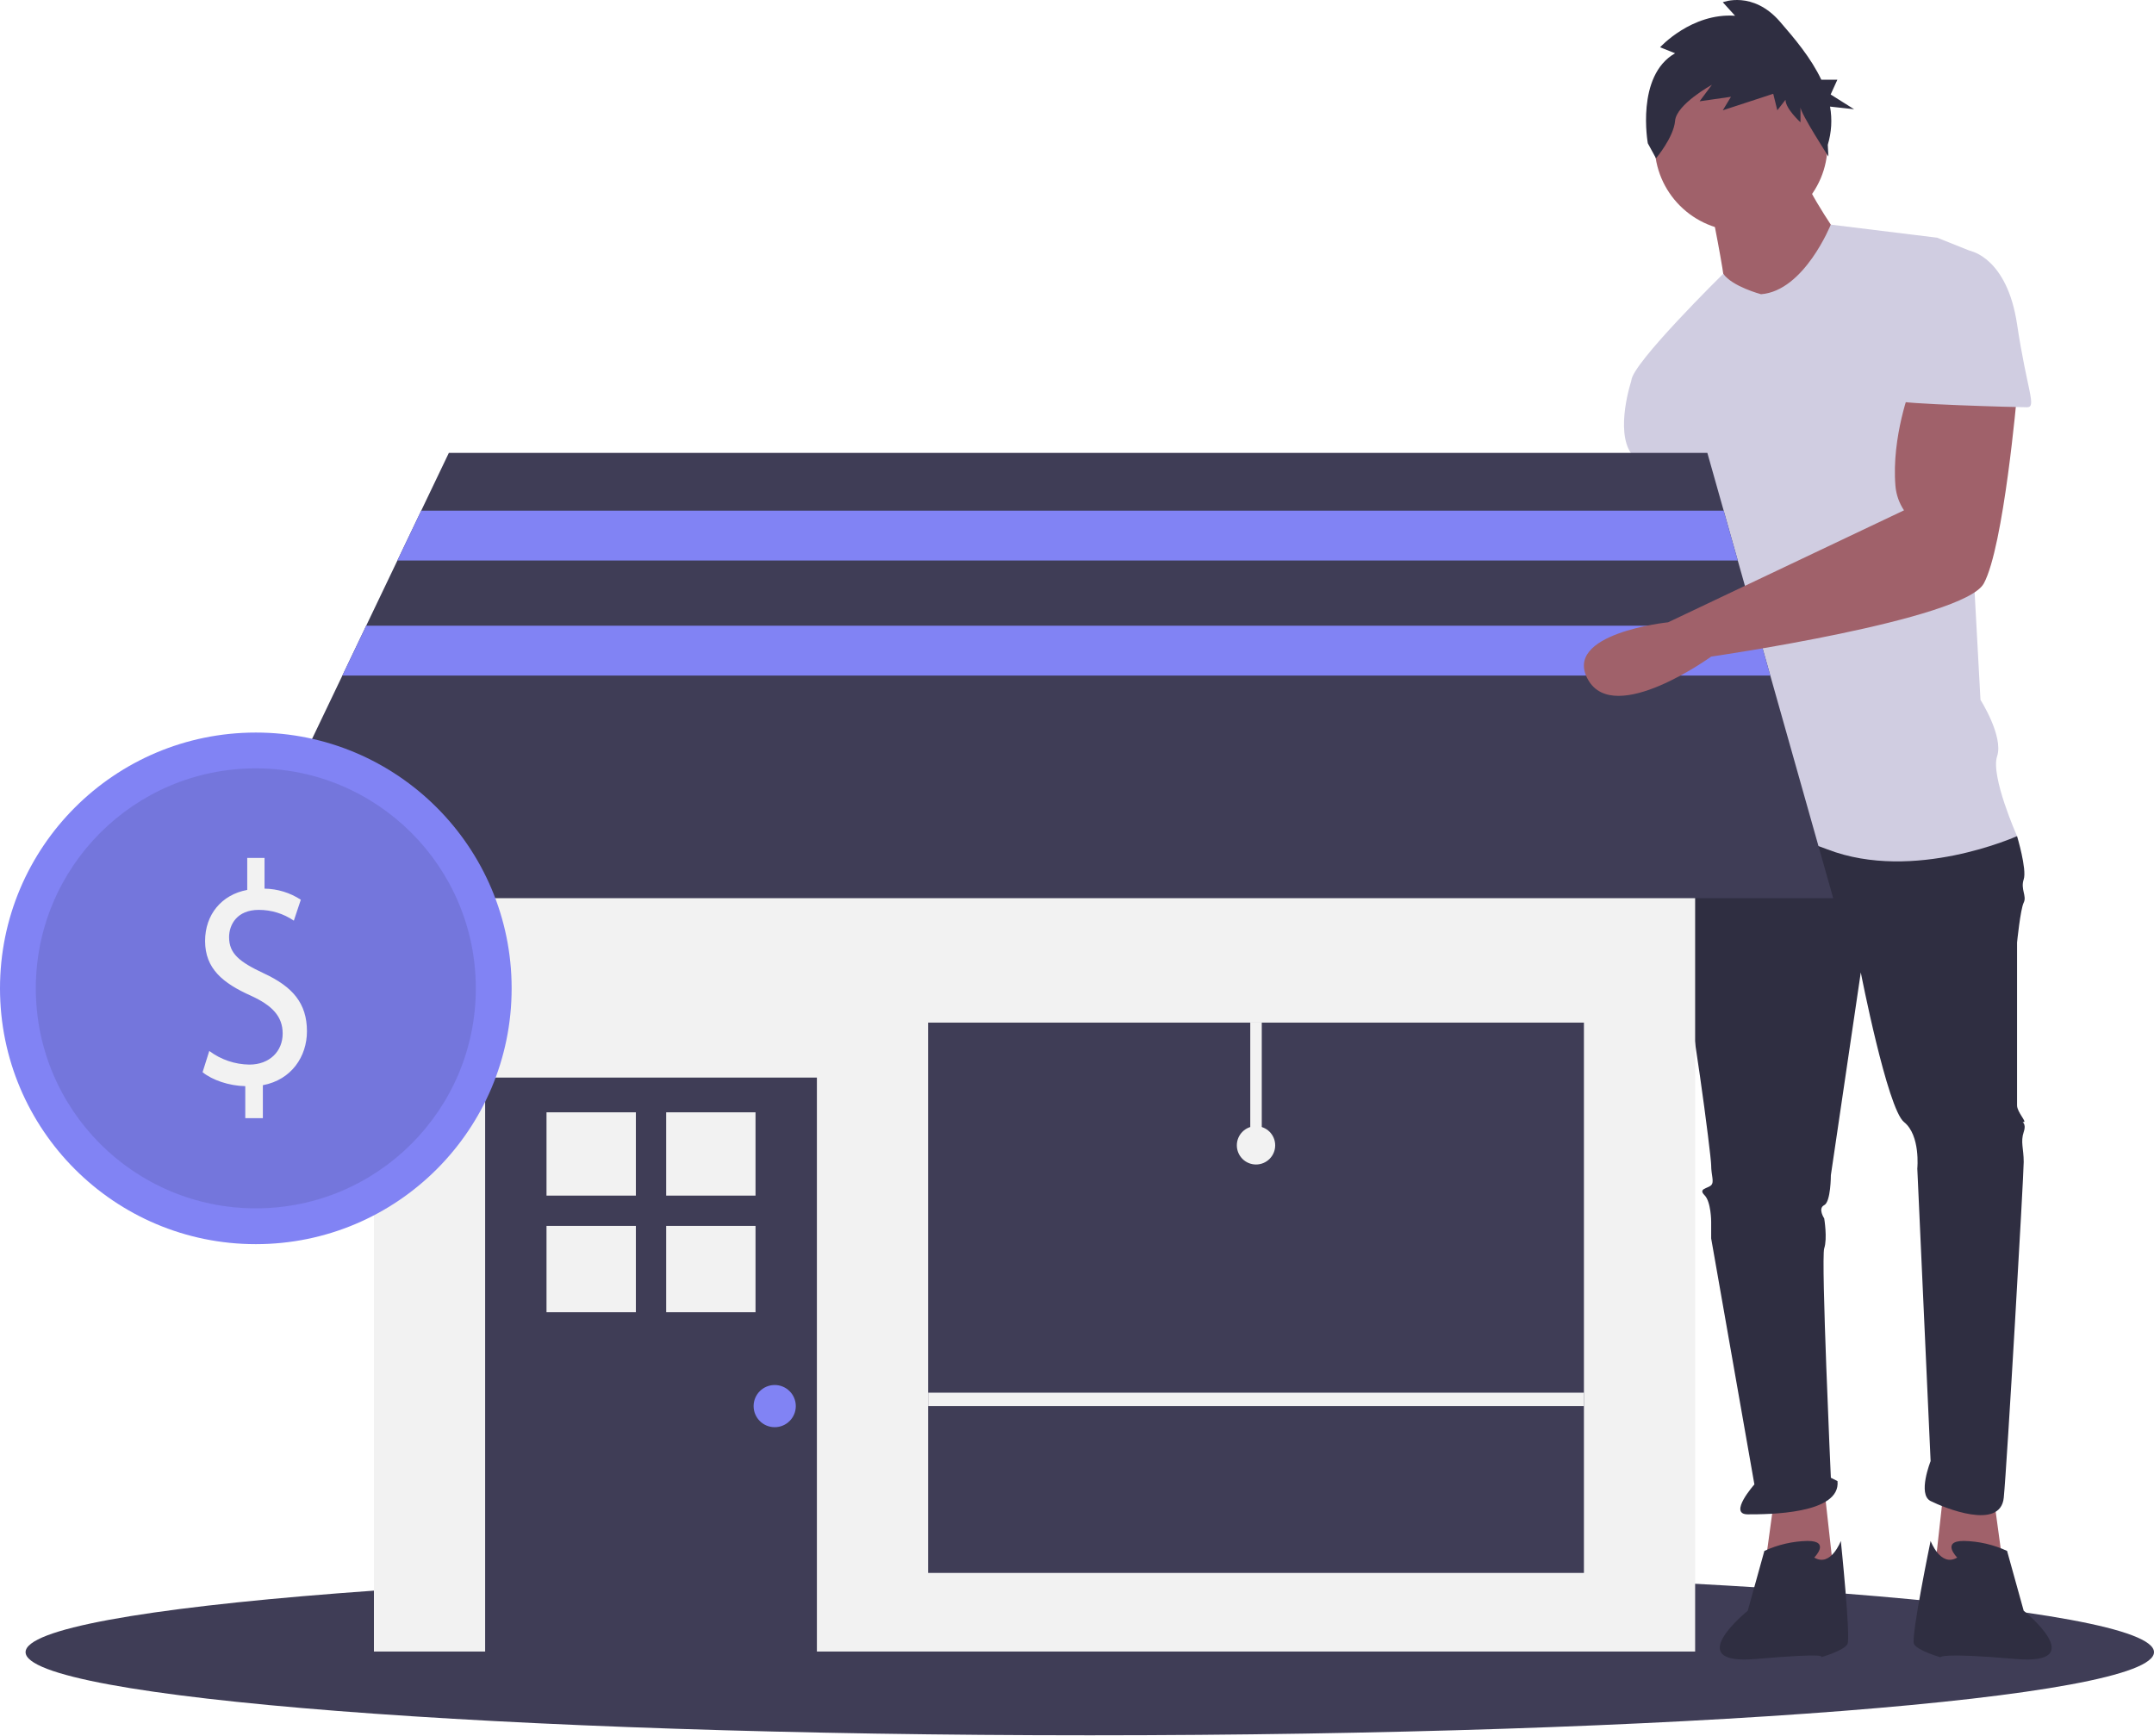
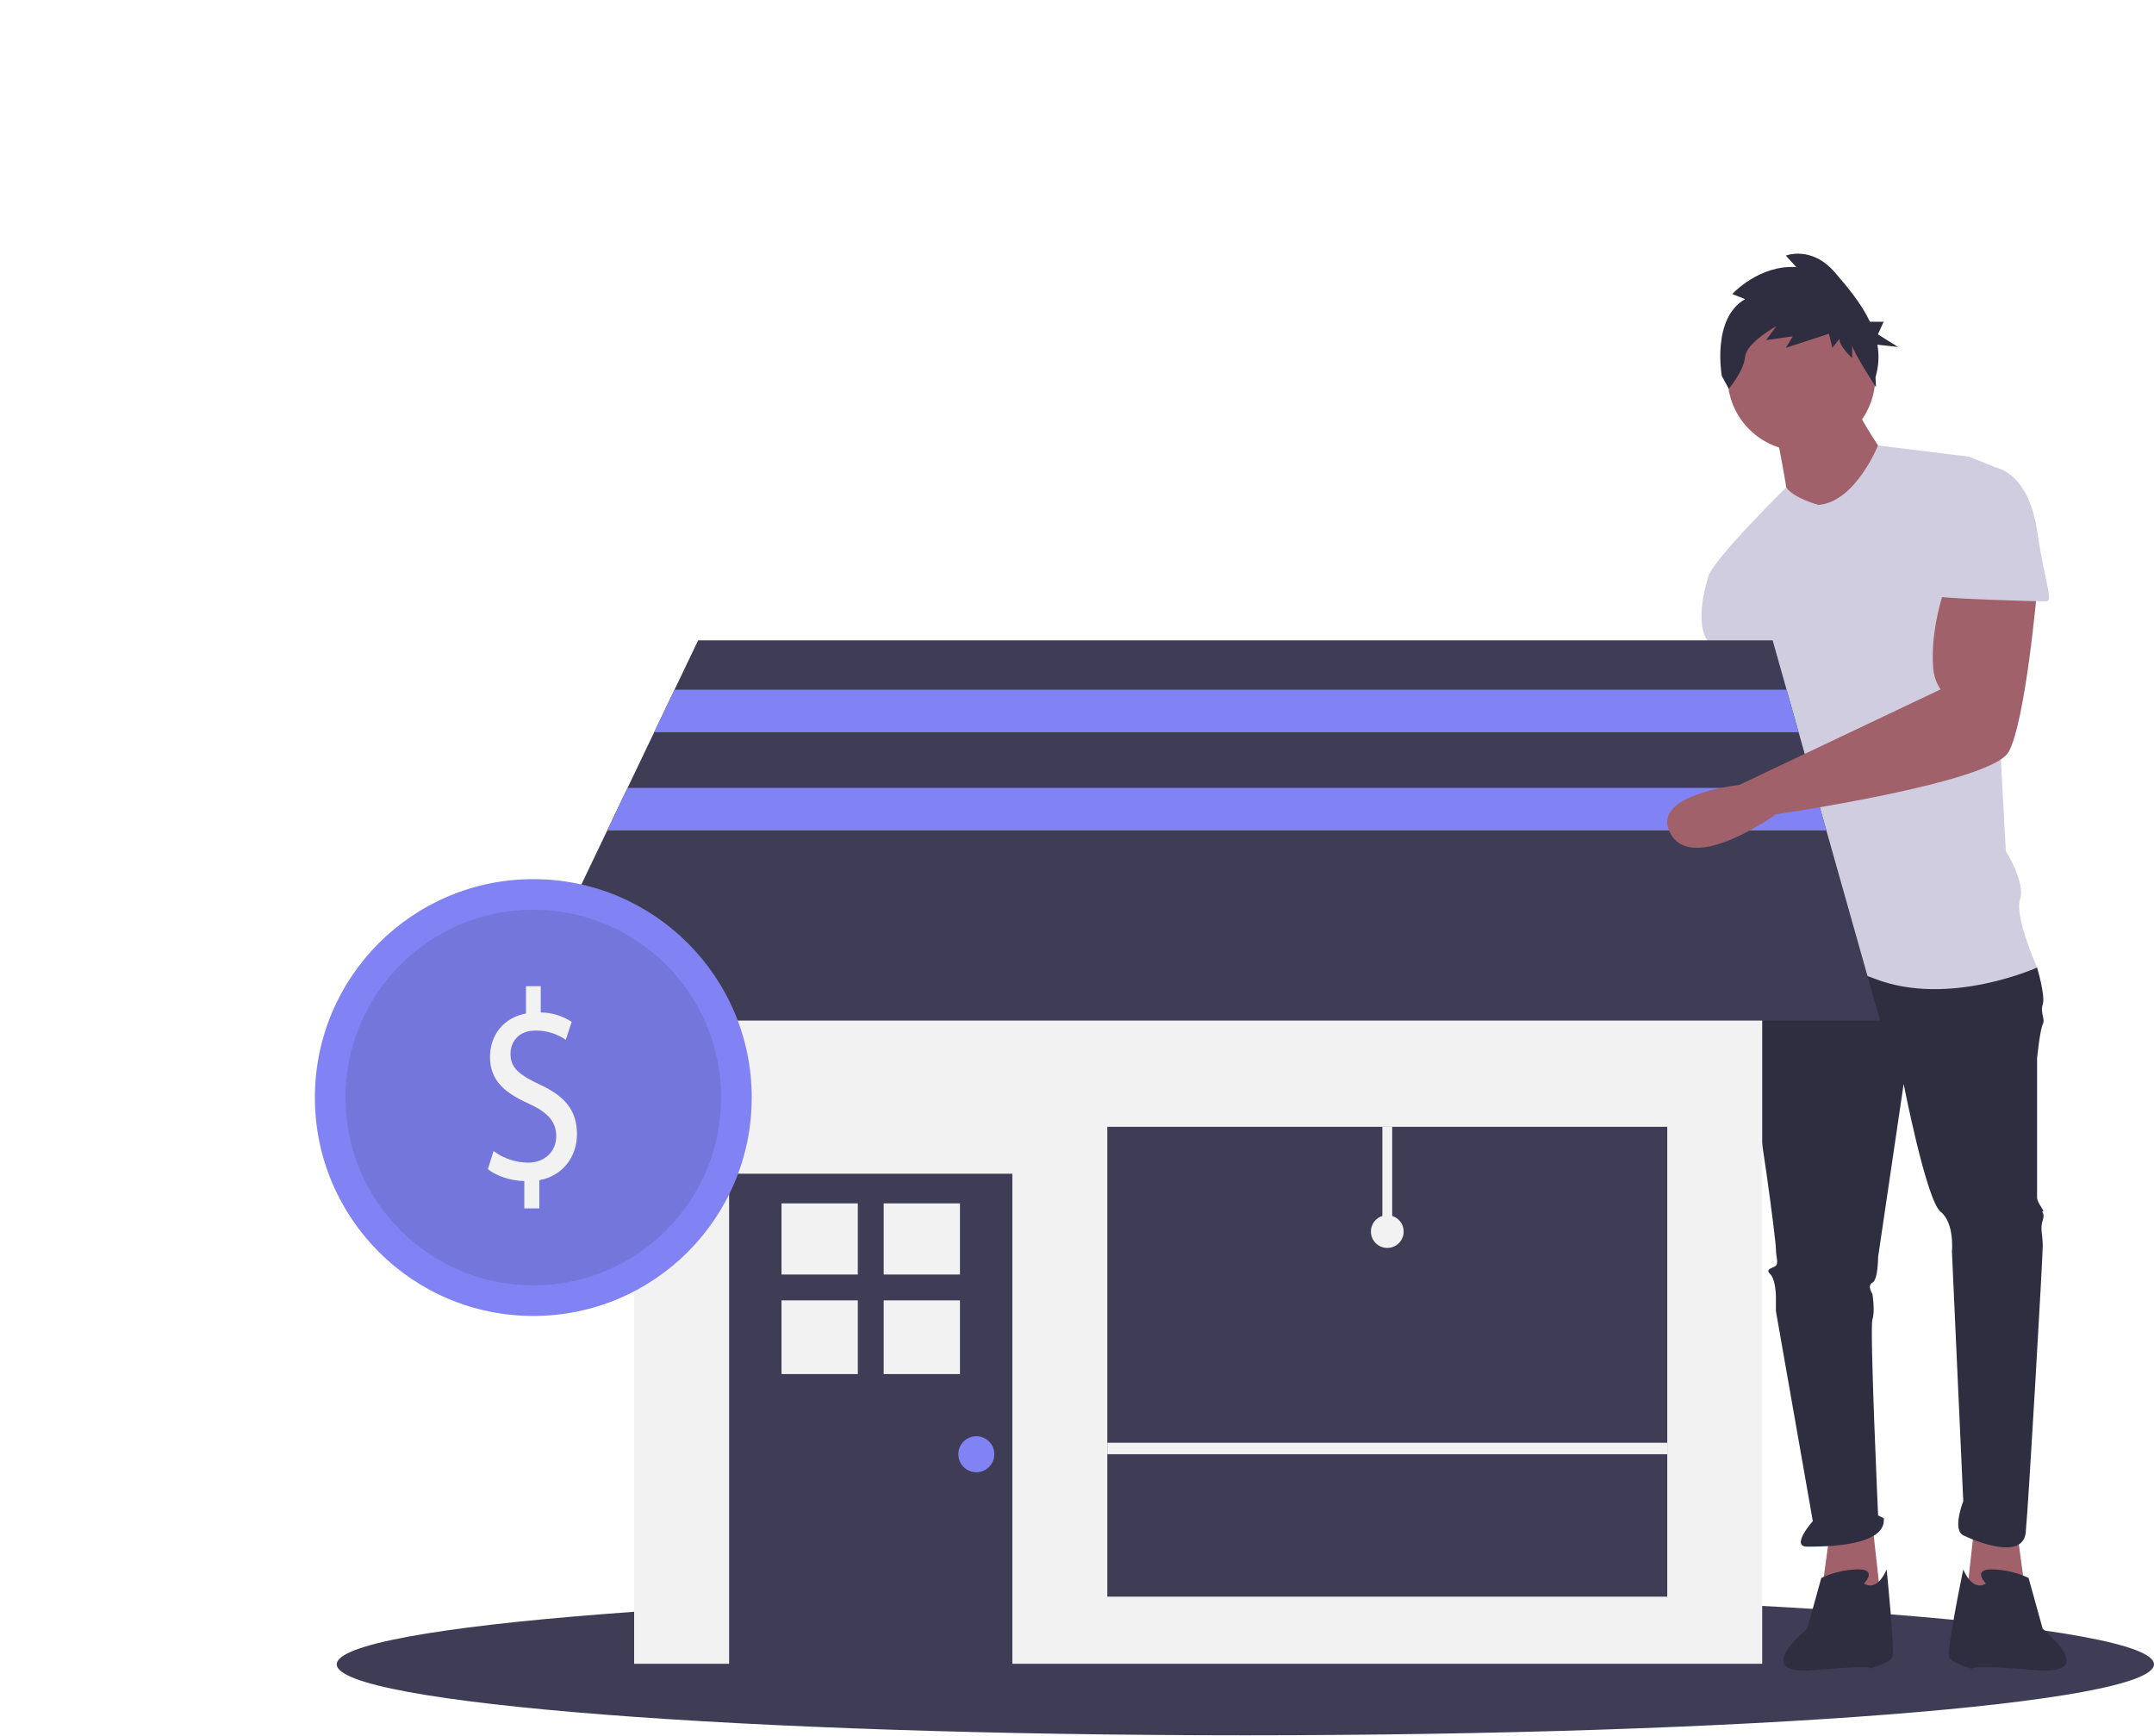
<svg xmlns="http://www.w3.org/2000/svg" data-name="Layer 1" width="842" height="678.376" viewBox="0 0 842 678.376" version="1.1" id="svg124">
  <defs id="defs128" />
-   <ellipse cx="426" cy="645.876" rx="416" ry="32.5" fill="#3f3d56" id="ellipse4" />
-   <polygon points="779.369 585.5 783.268 614.093 755.975 616.692 759.874 581.601 779.369 585.5" fill="#a0616a" id="polygon6" />
-   <path d="M829.702,303.812s2.599,35.091,2.599,36.391S814.106,431.18,814.106,431.18s-25.993,49.387,0,48.088,18.195-46.788,18.195-46.788l27.293-75.381-11.697-53.286Z" transform="translate(-179 -110.8118)" fill="#a0616a" id="path8" />
-   <polygon points="693.591 585.5 689.692 614.093 716.985 616.692 713.086 581.601 693.591 585.5" fill="#a0616a" id="polygon10" />
-   <path d="M842.698,428.581l-6.498,9.098s-3.899,38.99,0,51.987,11.697,72.781,11.697,76.68,1.3,6.498,0,7.798-5.199,1.3-2.599,3.899,2.599,10.397,2.599,10.397V594.938l16.896,96.175s-10.397,11.697-2.599,11.697,36.391,0,35.091-12.997l-2.599-1.3s-3.899-85.778-2.599-89.677,0-11.697,0-11.697-2.599-3.899,0-5.199,2.599-11.697,2.599-11.697l11.697-79.28s10.397,53.286,16.896,58.485,5.199,18.195,5.199,18.195l5.199,114.371s-5.199,12.997,0,15.596,27.293,11.697,28.593-1.3,7.798-126.068,7.798-131.266-1.3-7.798,0-11.697-1.3-3.899,0-3.899-2.599-3.899-2.599-6.498V479.268s1.3-12.997,2.599-15.596-1.3-5.199,0-9.098-2.599-16.896-2.599-16.896l-58.485-15.596Z" transform="translate(-179 -110.8118)" fill="#2f2e41" id="path12" />
-   <path d="M888.187,719.706s6.498-6.498-2.599-6.498a42.303,42.303,0,0,0-16.896,3.899l-6.498,23.394S835.55,761.945,865.442,759.346s25.344-.65,25.344-.65,9.098-2.599,10.397-5.199-2.599-40.29-2.599-40.29S894.685,723.605,888.187,719.706Z" transform="translate(-179 -110.8118)" fill="#2f2e41" id="path14" />
-   <path d="M944.072,719.706s-6.498-6.498,2.599-6.498a42.303,42.303,0,0,1,16.896,3.899l6.498,23.394s26.643,21.445-3.249,18.845-29.243-.65-29.243-.65-9.098-2.599-10.397-5.199,6.498-40.29,6.498-40.29S937.574,723.605,944.072,719.706Z" transform="translate(-179 -110.8118)" fill="#2f2e41" id="path16" />
-   <circle cx="680.594" cy="56.536" r="33.791" fill="#a0616a" id="circle18" />
-   <path d="M847.897,192.041s5.199,25.993,5.199,29.892,22.094,15.596,22.094,15.596l24.694-31.192s-15.596-22.094-15.596-27.293Z" transform="translate(-179 -110.8118)" fill="#a0616a" id="path20" />
-   <path d="M867.392,225.832s-11.328-3.015-14.761-8.006c0,0-35.926,35.299-35.926,41.797l28.593,50.687s0,18.195,2.599,19.495,0,0,0,5.199-7.798,38.99-5.199,44.189,5.199,1.3,2.599,9.098-9.098,49.387-9.098,49.387,23.394-7.798,57.185,5.199,74.081-5.199,74.081-5.199-10.397-23.394-7.798-31.192-6.498-22.094-6.498-22.094l-6.498-119.569s9.098-53.286,2.599-55.886L936.274,203.738l-41.621-5.115S884.288,224.533,867.392,225.832Z" transform="translate(-179 -110.8118)" fill="#d0cde1" id="path22" />
-   <path d="M829.702,250.526l-12.997,9.098s-6.498,19.495,0,28.593,9.098,22.094,9.098,22.094l25.993-2.599Z" transform="translate(-179 -110.8118)" fill="#d0cde1" id="path24" />
-   <path d="M833.794,131.636l-5.862-2.347s12.256-13.493,29.308-12.32l-4.796-5.28s11.723-4.693,22.38,7.626c5.602,6.476,12.084,14.089,16.125,22.664h6.277l-2.62,5.769,9.17,5.769-9.412-1.036a31.921,31.921,0,0,1-.89,14.94l.252,4.56s-10.91-16.879-10.91-19.226v5.867s-5.862-5.28-5.862-8.8l-3.197,4.107-1.599-6.453-19.716,6.453,3.197-5.28-12.256,1.76,4.796-6.453s-13.854,7.627-14.387,14.08c-.533,6.453-7.46,14.666-7.46,14.666l-3.197-5.867S818.341,140.435,833.794,131.636Z" transform="translate(-179 -110.8118)" fill="#2f2e41" id="path26" />
-   <rect x="146.169" y="282.832" width="516.463" height="362.798" id="rect28" fill="#f2f2f2" />
-   <rect x="189.645" y="421.256" width="129.678" height="226.374" fill="#3f3d56" id="rect30" />
-   <rect x="213.632" y="434.837" width="34.932" height="32.563" fill="#f2f2f2" id="rect32" />
-   <rect x="260.405" y="434.837" width="34.932" height="32.563" fill="#f2f2f2" id="rect34" />
-   <rect x="213.632" y="479.241" width="34.932" height="33.748" fill="#f2f2f2" id="rect36" />
-   <rect x="260.405" y="479.241" width="34.932" height="33.748" fill="#f2f2f2" id="rect38" />
-   <circle cx="302.832" cy="549.684" r="8.245" fill="#8183f4" id="circle40" />
-   <rect x="362.799" y="399.767" width="256.357" height="215.13" fill="#3f3d56" id="rect42" />
-   <polygon points="716.602 351.134 92.199 351.134 133.831 264.092 143.148 244.603 155.337 219.117 164.654 199.628 175.455 177.051 667.407 177.051 673.786 199.628 679.295 219.117 686.499 244.603 692.008 264.092 716.602 351.134" fill="#3f3d56" id="polygon44" />
-   <rect x="362.799" y="544.437" width="256.357" height="5.247" fill="#f2f2f2" id="rect100" />
-   <rect x="488.729" y="399.767" width="4.497" height="47.973" fill="#f2f2f2" id="rect106" />
-   <circle cx="490.977" cy="447.74" r="7.496" fill="#f2f2f2" id="circle108" />
-   <polygon points="679.295 219.117 155.337 219.117 164.654 199.628 673.786 199.628 679.295 219.117" fill="#8183f4" id="polygon110" />
-   <polygon points="692.008 264.092 133.831 264.092 143.148 244.603 686.499 244.603 692.008 264.092" fill="#8183f4" id="polygon112" />
-   <path d="M925.877,262.223s-7.526,19.353-5.954,38.501a20.293,20.293,0,0,0,3.355,9.587h0L831.073,354.085s-41.662,4.313-31.264,22.509,48.088-9.098,48.088-9.098,98.775-14.296,106.573-28.593,12.997-74.081,12.997-74.081Z" transform="translate(-179 -110.8118)" fill="#a0616a" id="path114" />
-   <path d="M929.776,208.937h19.495s14.296,2.599,18.195,28.593,7.798,32.492,3.899,32.492-50.687-1.3-50.687-2.599S929.776,208.937,929.776,208.937Z" transform="translate(-179 -110.8118)" fill="#d0cde1" id="path116" />
-   <circle cx="100" cy="386.376" r="100" fill="#8183f4" id="circle118" />
-   <circle cx="100" cy="386.376" r="86" opacity="0.1" id="circle120" />
-   <path d="M274.879,547.936V535.419c-6.327-.123-12.873-2.355-16.691-5.453l2.618-8.303a26.681,26.681,0,0,0,15.709,5.329c7.746,0,12.982-5.081,12.982-12.145,0-6.816-4.255-11.03-12.328-14.748-11.128-4.957-18-10.658-18-21.44,0-10.287,6.437-18.094,16.473-19.953V446.188h6.764v12.021A26.543,26.543,0,0,1,296.589,462.547l-2.728,8.18a24.107,24.107,0,0,0-13.746-4.214c-8.4,0-11.564,5.701-11.564,10.658,0,6.444,4.036,9.666,13.528,14.128,11.236,5.205,16.909,11.649,16.909,22.679,0,9.79-6,18.962-17.237,21.068v12.89Z" transform="translate(-179 -110.8118)" fill="#f2f2f2" id="path122" />
+   <ellipse cx="486.814" cy="650.627" rx="355.186" ry="27.749" id="ellipse4" style="fill:#3f3d56;stroke-width:0.854" />
+   <polygon points="783.268,614.093 755.975,616.692 759.874,581.601 779.369,585.5 " id="polygon6" transform="matrix(0.8538136,0,0,0.8538136,123.089,99.16943)" style="fill:#a0616a" />
+   <path d="m 678.667,263.956 c 0,0 2.219,29.961 2.219,31.071 0,1.11 -15.535,77.677 -15.535,77.677 0,0 -22.193,42.168 0,41.058 22.193,-1.11 15.535,-39.948 15.535,-39.948 l 23.303,-64.361 -9.987,-45.497 z" id="path8" style="fill:#a0616a;stroke-width:0.854" />
+   <polygon points="689.692,614.093 716.985,616.692 713.086,581.601 693.591,585.5 " id="polygon10" transform="matrix(0.8538136,0,0,0.8538136,123.089,99.16943)" style="fill:#a0616a" />
+   <path d="m 689.764,370.485 -5.548,7.768 c 0,0 -3.329,33.29 0,44.387 3.329,11.097 9.987,62.142 9.987,65.471 0,3.329 1.11,5.548 0,6.658 -1.11,1.11 -4.439,1.11 -2.219,3.329 2.219,2.219 2.219,8.877 2.219,8.877 v 5.548 l 14.426,82.116 c 0,0 -8.877,9.987 -2.219,9.987 6.658,0 31.071,0 29.961,-11.097 l -2.219,-1.11 c 0,0 -3.329,-73.238 -2.219,-76.567 1.11,-3.329 0,-9.987 0,-9.987 0,0 -2.219,-3.329 0,-4.439 2.219,-1.11 2.219,-9.987 2.219,-9.987 l 9.987,-67.69 c 0,0 8.877,45.497 14.426,49.935 5.548,4.439 4.439,15.535 4.439,15.535 l 4.439,97.651 c 0,0 -4.439,11.097 0,13.316 4.439,2.219 23.303,9.987 24.413,-1.11 1.11,-11.097 6.658,-107.638 6.658,-112.077 0,-4.439 -1.11,-6.658 0,-9.987 1.11,-3.329 -1.11,-3.329 0,-3.329 1.11,0 -2.219,-3.329 -2.219,-5.548 v -54.374 c 0,0 1.11,-11.097 2.219,-13.316 1.11,-2.219 -1.11,-4.439 0,-7.768 1.11,-3.329 -2.219,-14.426 -2.219,-14.426 l -49.935,-13.316 z" id="path12" style="fill:#2f2e41;stroke-width:0.854" />
+   <path d="m 728.602,619.052 c 0,0 5.548,-5.548 -2.219,-5.548 a 36.119,36.119 0 0 0 -14.426,3.329 l -5.548,19.974 c 0,0 -22.748,18.31 2.774,16.09 25.523,-2.219 21.639,-0.555 21.639,-0.555 0,0 7.768,-2.219 8.877,-4.439 1.11,-2.219 -2.219,-34.4 -2.219,-34.4 0,0 -3.329,8.877 -8.877,5.548 z" id="path14" style="fill:#2f2e41;stroke-width:0.854" />
+   <path d="m 776.318,619.052 c 0,0 -5.548,-5.548 2.219,-5.548 a 36.119,36.119 0 0 1 14.426,3.329 l 5.548,19.974 c 0,0 22.748,18.31 -2.774,16.09 -25.522,-2.219 -24.968,-0.555 -24.968,-0.555 0,0 -7.768,-2.219 -8.877,-4.439 -1.11,-2.219 5.548,-34.4 5.548,-34.4 0,0 3.329,8.877 8.877,5.548 z" id="path16" style="fill:#2f2e41;stroke-width:0.854" />
+   <circle cx="704.189" cy="147.44" r="28.852" id="circle18" style="fill:#a0616a;stroke-width:0.854" />
+   <path d="m 694.202,168.524 c 0,0 4.439,22.193 4.439,25.523 0,3.329 18.864,13.316 18.864,13.316 l 21.084,-26.632 c 0,0 -13.316,-18.864 -13.316,-23.303 z" id="path20" style="fill:#a0616a;stroke-width:0.854" />
+   <path d="m 710.847,197.376 c 0,0 -9.672,-2.574 -12.604,-6.835 0,0 -30.674,30.139 -30.674,35.687 l 24.413,43.277 c 0,0 0,15.535 2.219,16.645 2.219,1.11 0,0 0,4.439 0,4.439 -6.658,33.29 -4.439,37.729 2.219,4.439 4.439,1.11 2.219,7.768 -2.219,6.658 -7.768,42.168 -7.768,42.168 0,0 19.974,-6.658 48.826,4.439 28.852,11.097 63.251,-4.439 63.251,-4.439 0,0 -8.877,-19.974 -6.658,-26.632 2.219,-6.658 -5.548,-18.864 -5.548,-18.864 l -5.548,-102.09 c 0,0 7.768,-45.497 2.219,-47.716 l -11.097,-4.439 -35.536,-4.368 c 0,0 -8.851,22.122 -23.277,23.232 z" id="path22" style="fill:#d0cde1;stroke-width:0.854" />
+   <path d="m 678.667,218.459 -11.097,7.768 c 0,0 -5.548,16.645 0,24.413 5.548,7.768 7.768,18.864 7.768,18.864 l 22.193,-2.219 z" id="path24" style="fill:#d0cde1;stroke-width:0.854" />
+   <path d="m 682.161,116.949 -5.005,-2.004 c 0,0 10.464,-11.521 25.023,-10.519 l -4.095,-4.508 c 0,0 10.009,-4.007 19.109,6.512 4.783,5.529 10.318,12.029 13.768,19.351 h 5.36 l -2.237,4.925 7.829,4.925 -8.036,-0.885 a 27.255,27.255 0 0 1 -0.76,12.756 l 0.215,3.893 c 0,0 -9.315,-14.412 -9.315,-16.415 v 5.009 c 0,0 -5.005,-4.508 -5.005,-7.513 l -2.73,3.506 -1.365,-5.51 -16.834,5.51 2.73,-4.508 -10.464,1.503 4.095,-5.51 c 0,0 -11.829,6.512 -12.284,12.021 -0.455,5.51 -6.369,12.522 -6.369,12.522 l -2.73,-5.009 c 0,0 -4.095,-22.54 9.099,-30.054 z" id="path26" style="fill:#2f2e41;stroke-width:0.854" />
+   <rect x="247.89" y="340.655" width="440.963" height="309.762" id="rect28" style="fill:#f2f2f2;stroke-width:0.854" />
+   <rect x="285.01" y="458.844" width="110.721" height="193.281" id="rect30" style="fill:#3f3d56;stroke-width:0.854" />
+   <rect x="305.491" y="470.439" width="29.825" height="27.803" id="rect32" style="fill:#f2f2f2;stroke-width:0.854" />
+   <rect x="345.426" y="470.439" width="29.825" height="27.803" id="rect34" style="fill:#f2f2f2;stroke-width:0.854" />
+   <rect x="305.491" y="508.352" width="29.825" height="28.814" id="rect36" style="fill:#f2f2f2;stroke-width:0.854" />
+   <rect x="345.426" y="508.352" width="29.825" height="28.814" id="rect38" style="fill:#f2f2f2;stroke-width:0.854" />
+   <circle cx="381.651" cy="568.497" r="7.04" id="circle40" style="fill:#8183f4;stroke-width:0.854" />
+   <rect x="432.851" y="440.496" width="218.881" height="183.681" id="rect42" style="fill:#3f3d56;stroke-width:0.854" />
+   <polygon points="92.199,351.134 133.831,264.092 143.148,244.603 155.337,219.117 164.654,199.628 175.455,177.051 667.407,177.051 673.786,199.628 679.295,219.117 686.499,244.603 692.008,264.092 716.602,351.134 " id="polygon44" transform="matrix(0.8538136,0,0,0.8538136,123.089,99.16943)" style="fill:#3f3d56" />
+   <rect x="432.851" y="564.017" width="218.881" height="4.48" id="rect100" style="fill:#f2f2f2;stroke-width:0.854" />
+   <rect x="540.372" y="440.496" width="3.84" height="40.96" id="rect106" style="fill:#f2f2f2;stroke-width:0.854" />
+   <circle cx="542.292" cy="481.456" r="6.4" id="circle108" style="fill:#f2f2f2;stroke-width:0.854" />
+   <polygon points="155.337,219.117 164.654,199.628 673.786,199.628 679.295,219.117 " id="polygon110" transform="matrix(0.8538136,0,0,0.8538136,123.089,99.16943)" style="fill:#8183f4" />
+   <polygon points="133.831,264.092 143.148,244.603 686.499,244.603 692.008,264.092 " id="polygon112" transform="matrix(0.8538136,0,0,0.8538136,123.089,99.16943)" style="fill:#8183f4" />
+   <path d="m 760.783,228.446 c 0,0 -6.426,16.524 -5.084,32.873 a 17.327,17.327 0 0 0 2.864,8.185 v 0 l -78.725,37.375 c 0,0 -35.571,3.683 -26.694,19.218 8.877,15.535 41.058,-7.768 41.058,-7.768 0,0 84.335,-12.206 90.993,-24.413 6.658,-12.206 11.097,-63.251 11.097,-63.251 z" id="path114" style="fill:#a0616a;stroke-width:0.854" />
+   <path d="m 764.112,182.95 h 16.645 c 0,0 12.206,2.219 15.535,24.413 3.329,22.193 6.658,27.742 3.329,27.742 -3.329,0 -43.277,-1.11 -43.277,-2.219 0,-1.11 7.768,-49.935 7.768,-49.935 z" id="path116" style="fill:#d0cde1;stroke-width:0.854" />
+   <circle cx="208.47" cy="429.063" r="85.381" id="circle118" style="fill:#8183f4;stroke-width:0.854" />
+   <circle cx="208.47" cy="429.063" r="73.428" id="circle120" style="opacity:0.1;stroke-width:0.854" />
+   <path d="M 204.952,472.392 V 461.705 c -5.402,-0.105 -10.991,-2.011 -14.251,-4.656 l 2.235,-7.089 a 22.781,22.781 0 0 0 13.413,4.55 c 6.613,0 11.084,-4.338 11.084,-10.37 0,-5.82 -3.633,-9.417 -10.525,-12.592 -9.501,-4.232 -15.369,-9.1 -15.369,-18.306 0,-8.783 5.496,-15.449 14.065,-17.036 v -10.687 h 5.775 v 10.264 a 22.662,22.662 0 0 1 12.109,3.703 l -2.329,6.984 a 20.583,20.583 0 0 0 -11.736,-3.598 c -7.172,0 -9.873,4.867 -9.873,9.1 0,5.502 3.446,8.253 11.55,12.063 9.594,4.444 14.438,9.946 14.438,19.364 0,8.359 -5.123,16.19 -14.717,17.988 v 11.005 z" id="path122" style="fill:#f2f2f2;stroke-width:0.854" />
</svg>
